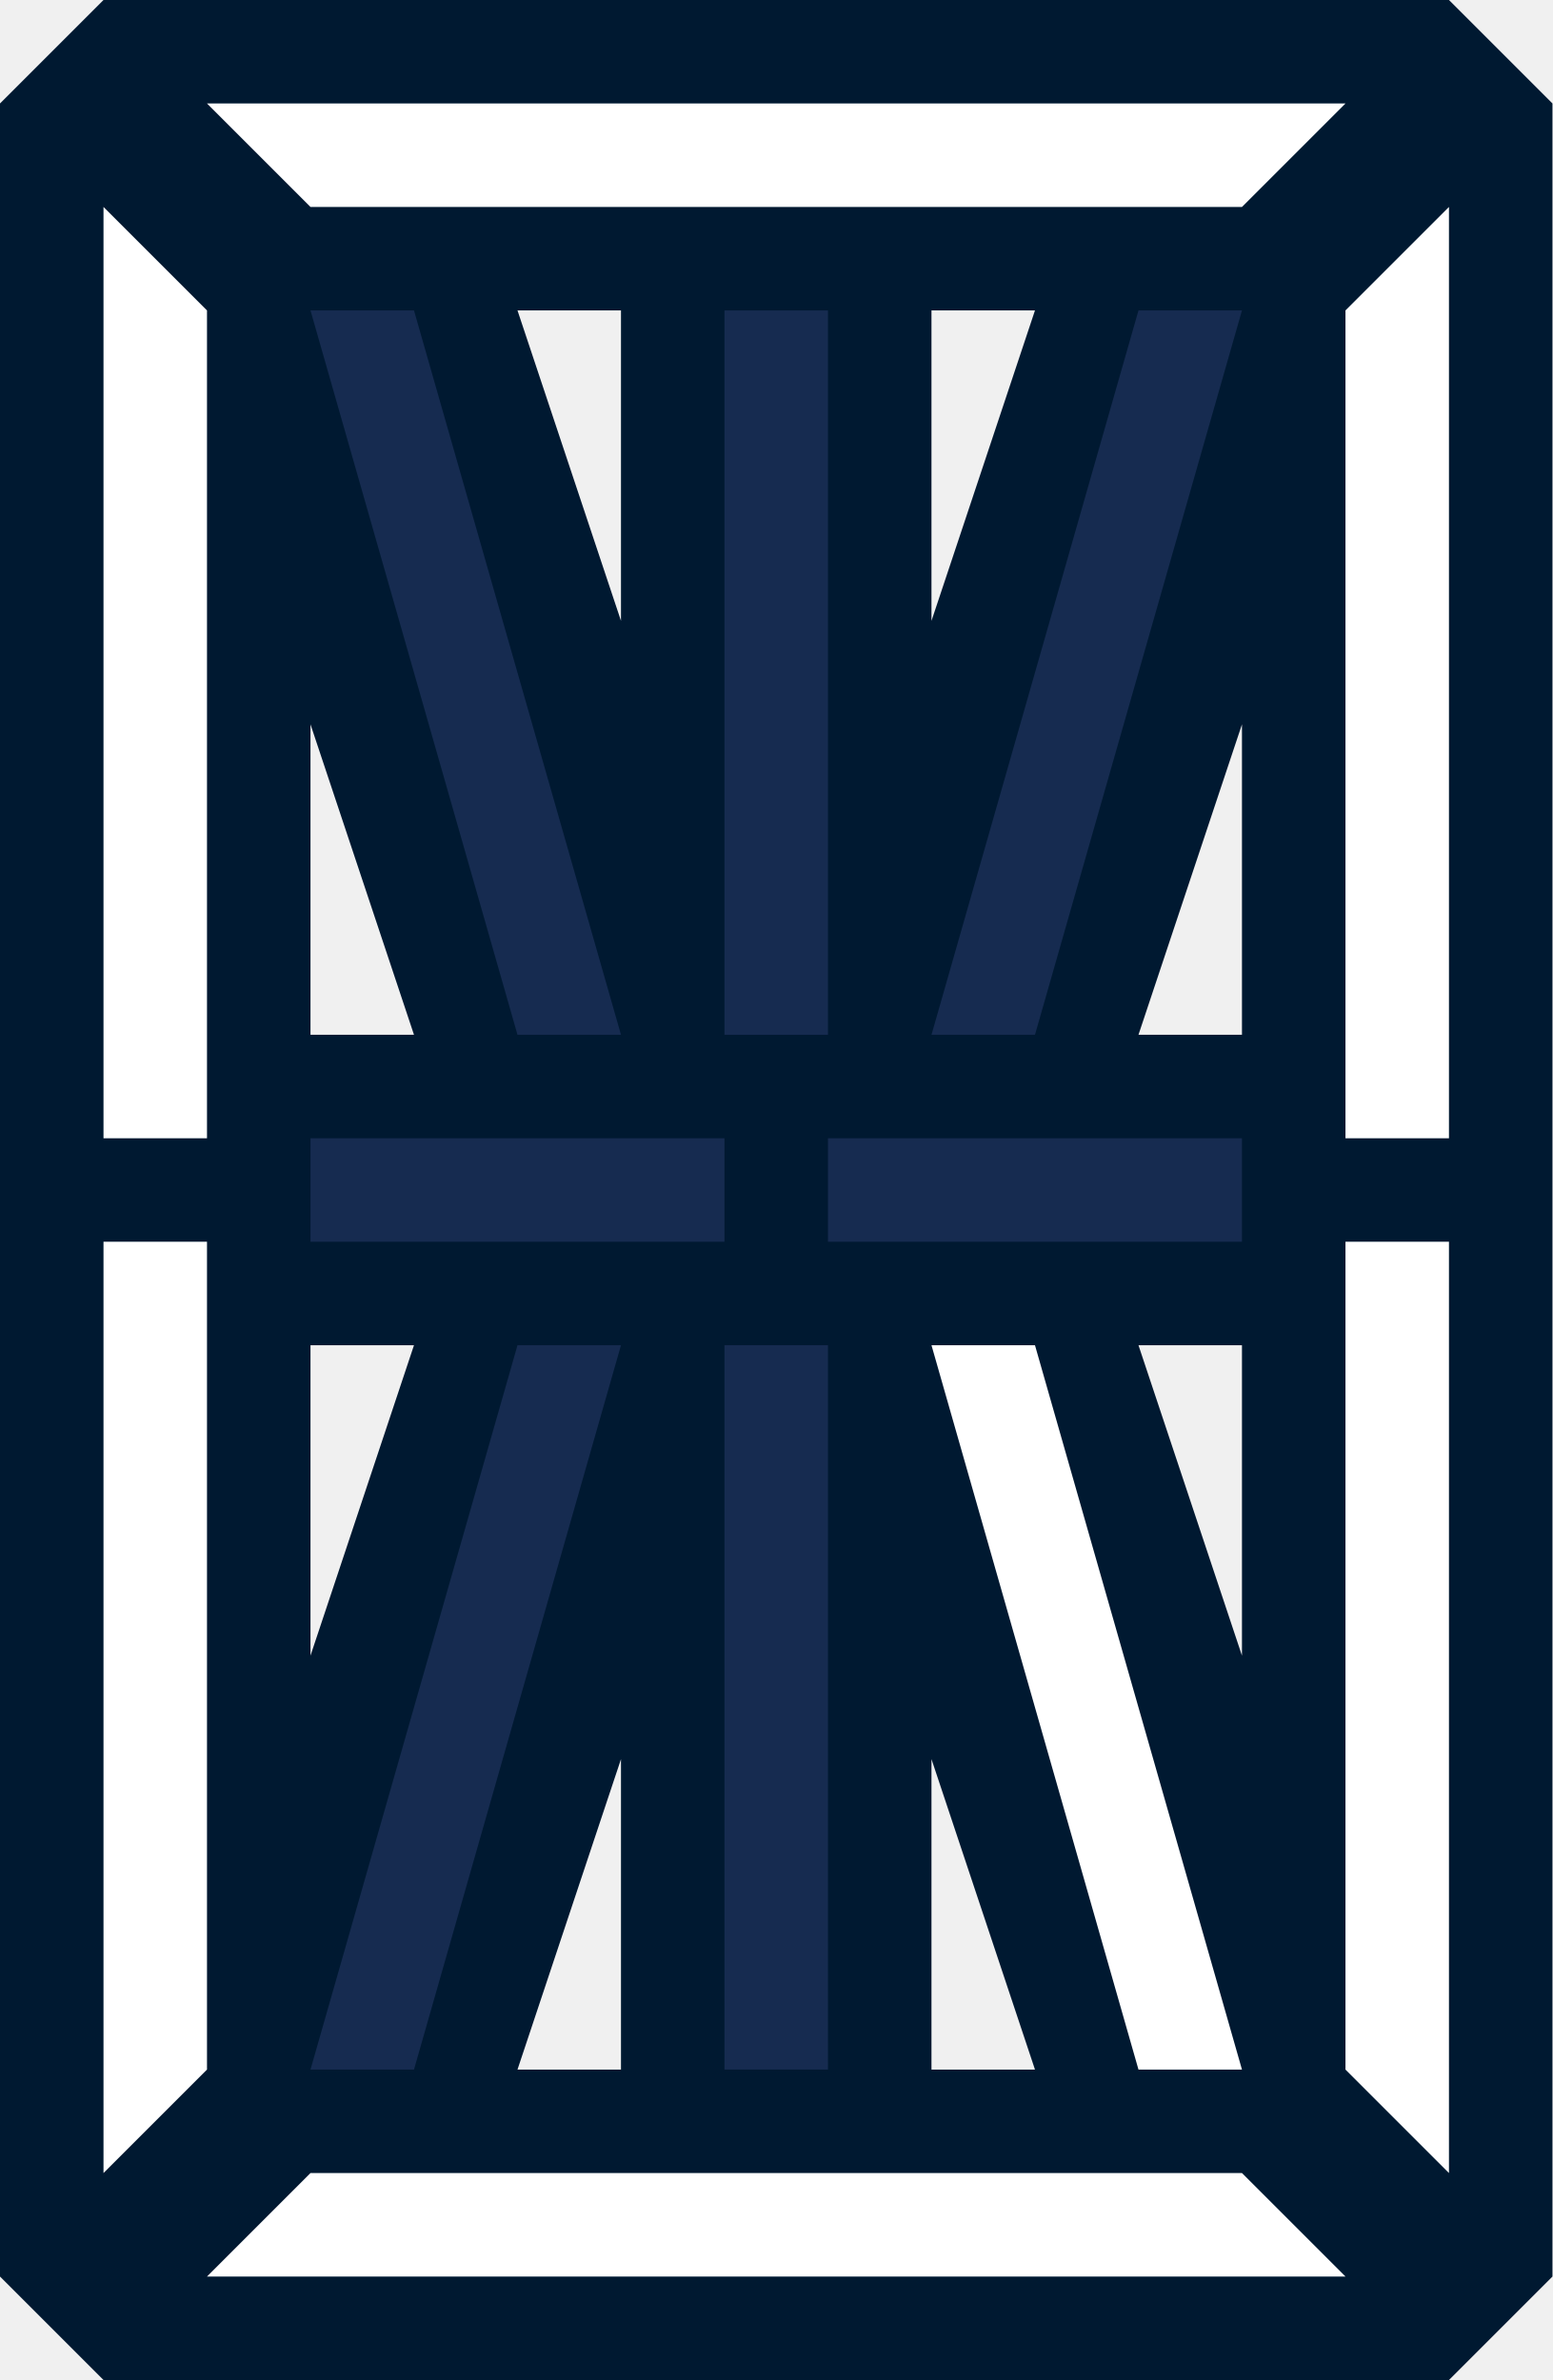
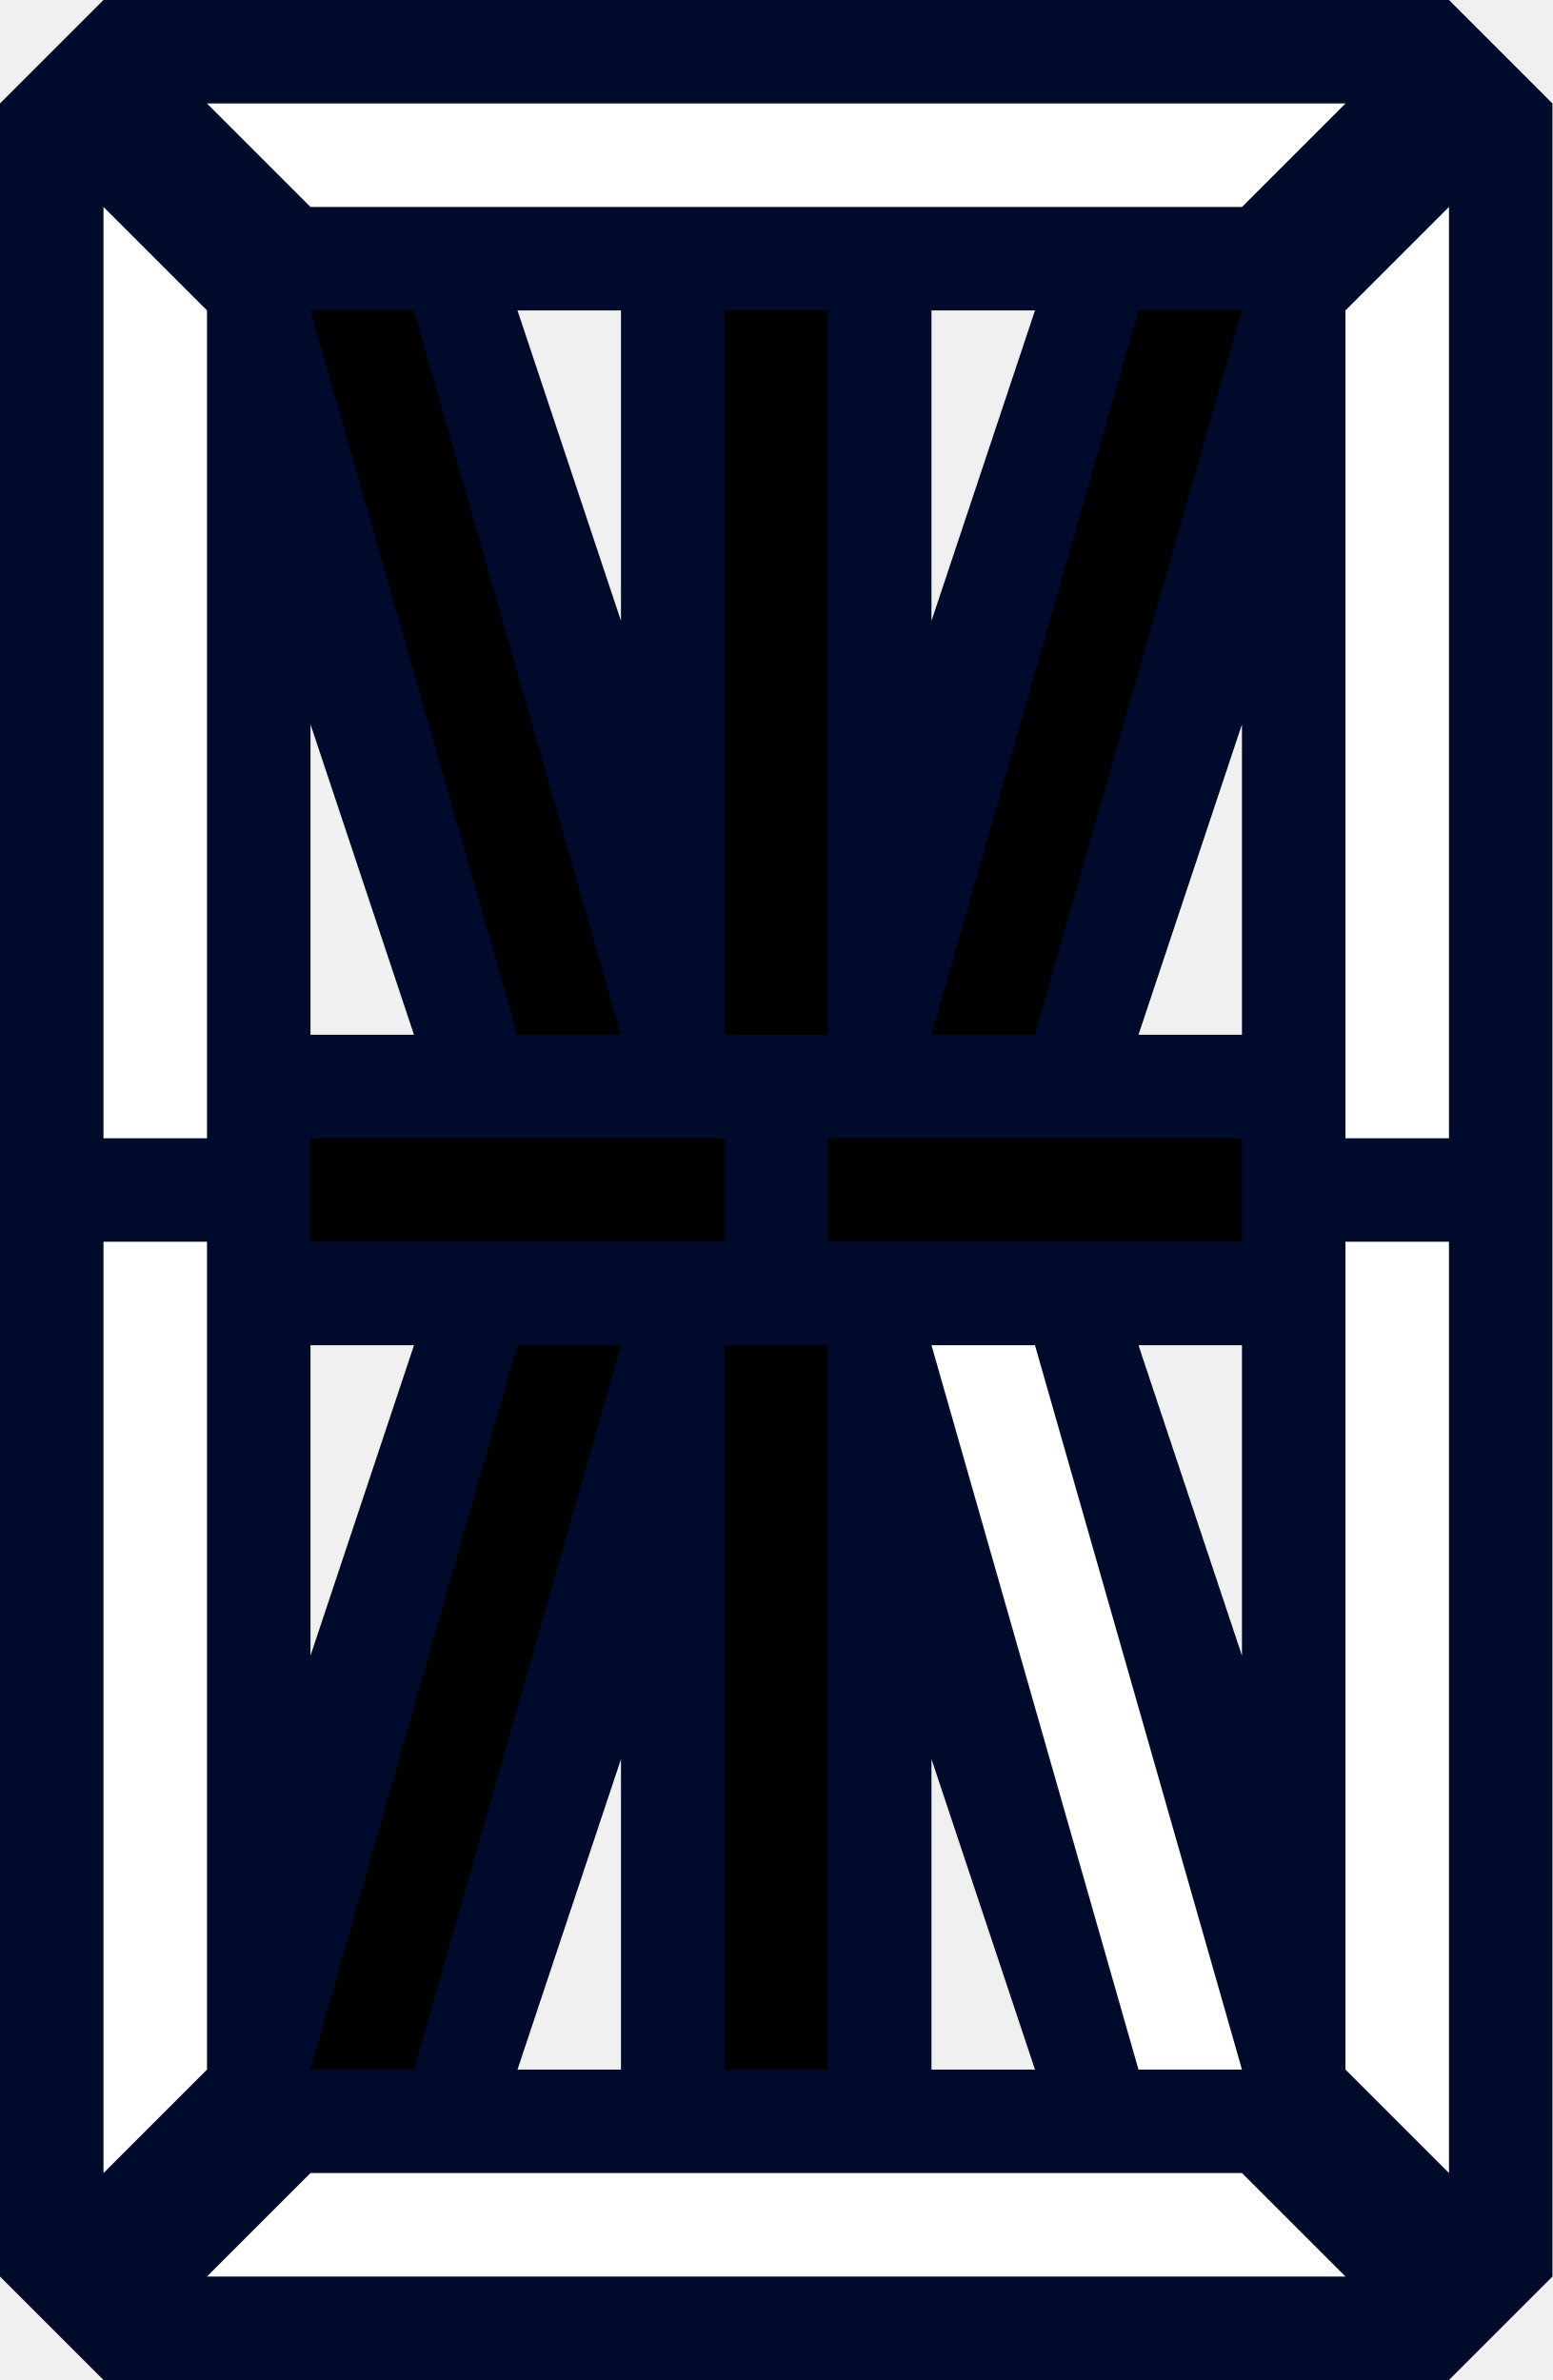
<svg xmlns="http://www.w3.org/2000/svg" width="15" height="23" viewBox="0 0 15 23" version="1.1" id="svg8">
  <defs id="defs2" />
-   <path style="fill:#001931;fill-opacity:1;stroke:none;stroke-opacity:1" d="M 1,0 0,1 v 21 l 1,1 h 13 l 1,-1 V 1 L 14,0 Z m 4,3 h 1 v 3 z m 4,0 h 1 L 9,6 Z M 3,7 4,10 H 3 Z m 9,0 v 3 h -1 z m -9,6 h 1 l -1,3 z m 8,0 h 1 v 3 z m -5,4 v 3 H 5 Z m 3,0 1,3 H 9 Z" id="path910" />
+   <path style="fill:#000b2b;fill-opacity:1;stroke:none;stroke-opacity:1" d="M 1,0 0,1 v 21 l 1,1 h 13 l 1,-1 V 1 L 14,0 Z m 4,3 h 1 v 3 z m 4,0 h 1 L 9,6 Z M 3,7 4,10 H 3 Z m 9,0 v 3 h -1 z m -9,6 h 1 l -1,3 z m 8,0 h 1 v 3 z m -5,4 v 3 H 5 Z m 3,0 1,3 H 9 Z" id="path910" />
  <path style="fill:#ffffff;fill-opacity:1;stroke:none;stroke-opacity:1" d="m 2,1 1,1 h 9 l 1,-1 z" id="path826" />
  <path style="fill:#ffffff;fill-opacity:1;stroke:none;stroke-opacity:1" d="m 1,2 1,1 v 8 H 1 Z" id="path828" />
-   <rect style="fill:#162b50;fill-opacity:1;stroke:none;stroke-width:1;stroke-opacity:1" id="rect836" width="1" height="7" x="7" y="3" />
-   <rect style="fill:#162b50;fill-opacity:1;stroke:none;stroke-width:1;stroke-opacity:1" id="rect838" width="4" height="1" x="3" y="11" />
-   <path style="fill:#162b50;fill-opacity:1;stroke:none;stroke-opacity:1" d="m 9,10 2,-7 h 1 l -2,7 z" id="path840" />
+   <rect style="fill:#000000;fill-opacity:1;stroke:none;stroke-width:1;stroke-opacity:1" id="rect836" width="1" height="7" x="7" y="3" />
+   <rect style="fill:#000000;fill-opacity:1;stroke:none;stroke-width:1;stroke-opacity:1" id="rect838" width="4" height="1" x="3" y="11" />
+   <path style="fill:#000000;fill-opacity:1;stroke:none;stroke-opacity:1" d="m 9,10 2,-7 h 1 l -2,7 z" id="path840" />
  <path style="fill:#ffffff;fill-opacity:1;stroke:none;stroke-opacity:1" d="m 2,12 v 8 l -1,1 v -9 z" id="path844" />
  <path style="fill:#ffffff;fill-opacity:1;stroke:none;stroke-opacity:1" d="m 2,22 1,-1 h 9 l 1,1 z" id="path846" />
  <path style="fill:#ffffff;fill-opacity:1;stroke:none;stroke-opacity:1" d="m 13,20 1,1 v -9 h -1 z" id="path856" />
  <path style="fill:#ffffff;fill-opacity:1;stroke:none;stroke-opacity:1" d="M 13,11 V 3 l 1,-1 v 9 z" id="path858" />
-   <rect style="fill:#162b50;fill-opacity:1;stroke:none;stroke-width:1;stroke-opacity:1" id="rect860" width="4" height="1" x="8" y="11" />
-   <rect style="fill:#162b50;fill-opacity:1;stroke:none;stroke-width:1;stroke-opacity:1" id="rect836-3" width="1" height="7" x="7" y="13" />
-   <path style="fill:#162b50;fill-opacity:1;stroke:none;stroke-opacity:1" d="M 6,10 4,3 H 3 l 2,7 z" id="path840-6" />
+   <rect style="fill:#000000;fill-opacity:1;stroke:none;stroke-width:1;stroke-opacity:1" id="rect860" width="4" height="1" x="8" y="11" />
+   <rect style="fill:#000000;fill-opacity:1;stroke:none;stroke-width:1;stroke-opacity:1" id="rect836-3" width="1" height="7" x="7" y="13" />
+   <path style="fill:#000000;fill-opacity:1;stroke:none;stroke-opacity:1" d="M 6,10 4,3 H 3 l 2,7 z" id="path840-6" />
  <path style="fill:#ffffff;fill-opacity:1;stroke:none;stroke-opacity:1" d="m 9,13 2,7 h 1 l -2,-7 z" id="path840-7" />
-   <path style="fill:#162b50;fill-opacity:1;stroke:none;stroke-opacity:1" d="M 6,13 4,20 H 3 l 2,-7 z" id="path840-6-5" />
+   <path style="fill:#000000;fill-opacity:1;stroke:none;stroke-opacity:1" d="M 6,13 4,20 H 3 l 2,-7 z" id="path840-6-5" />
</svg>
